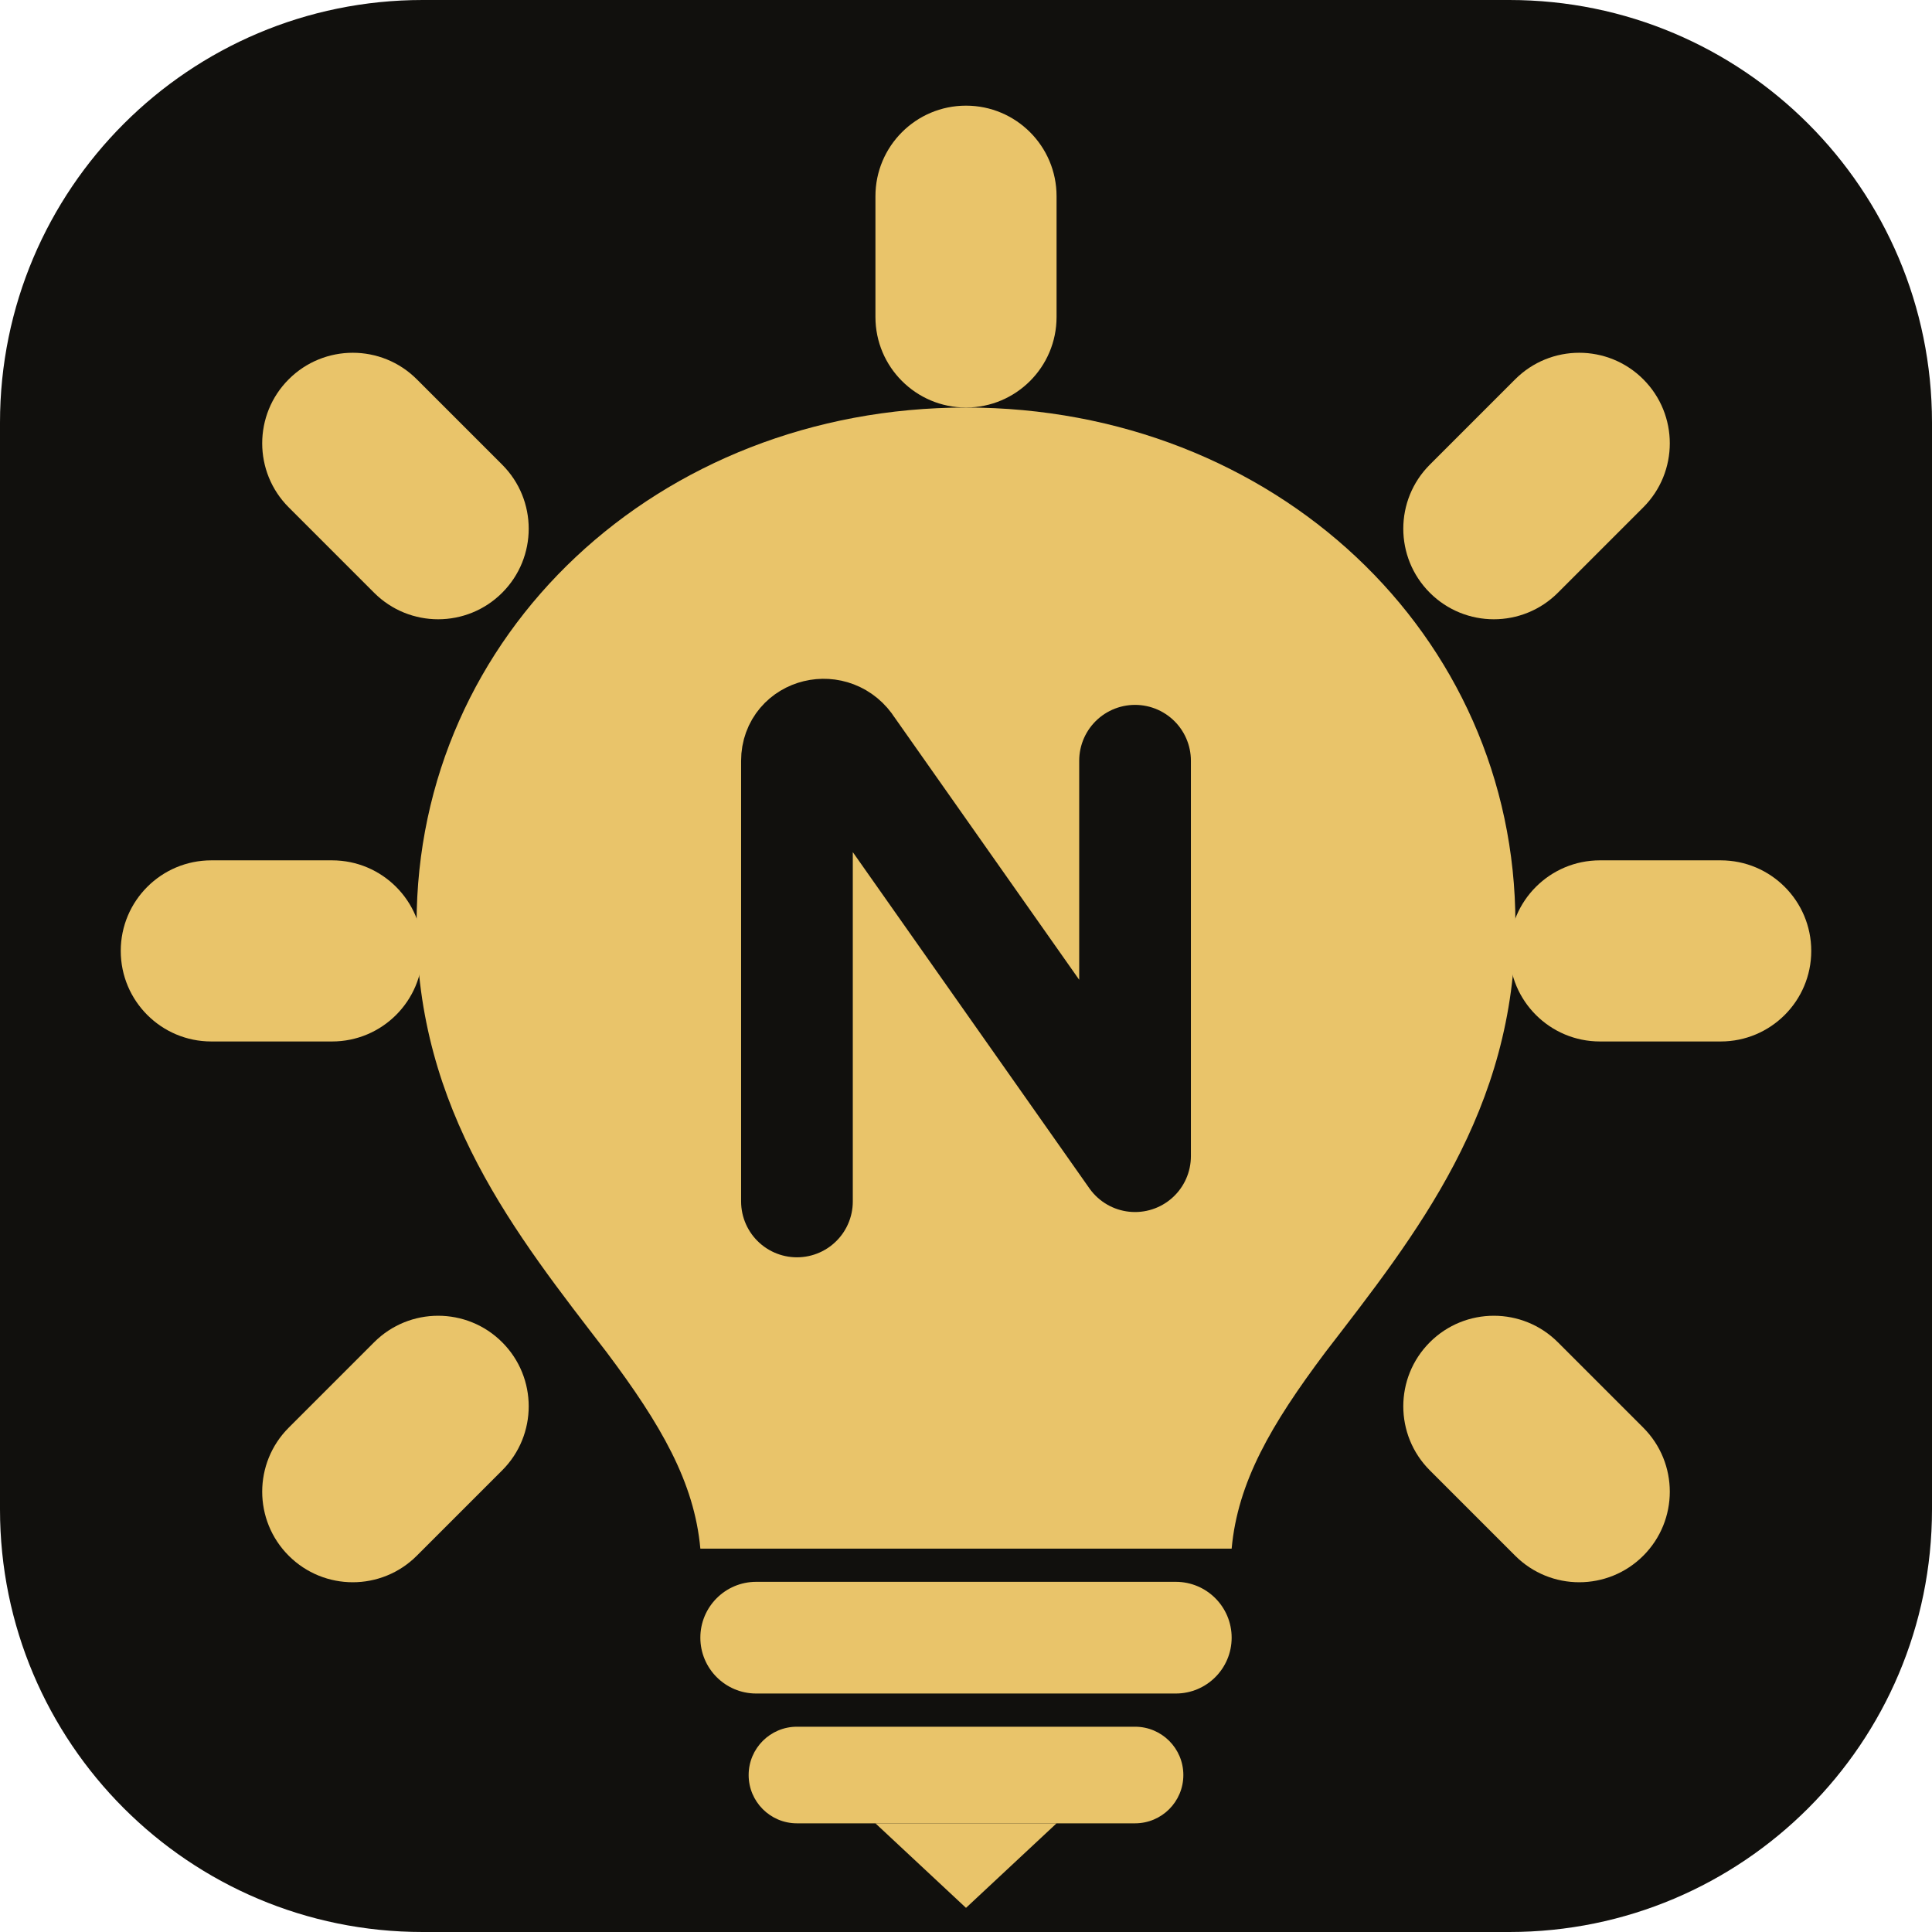
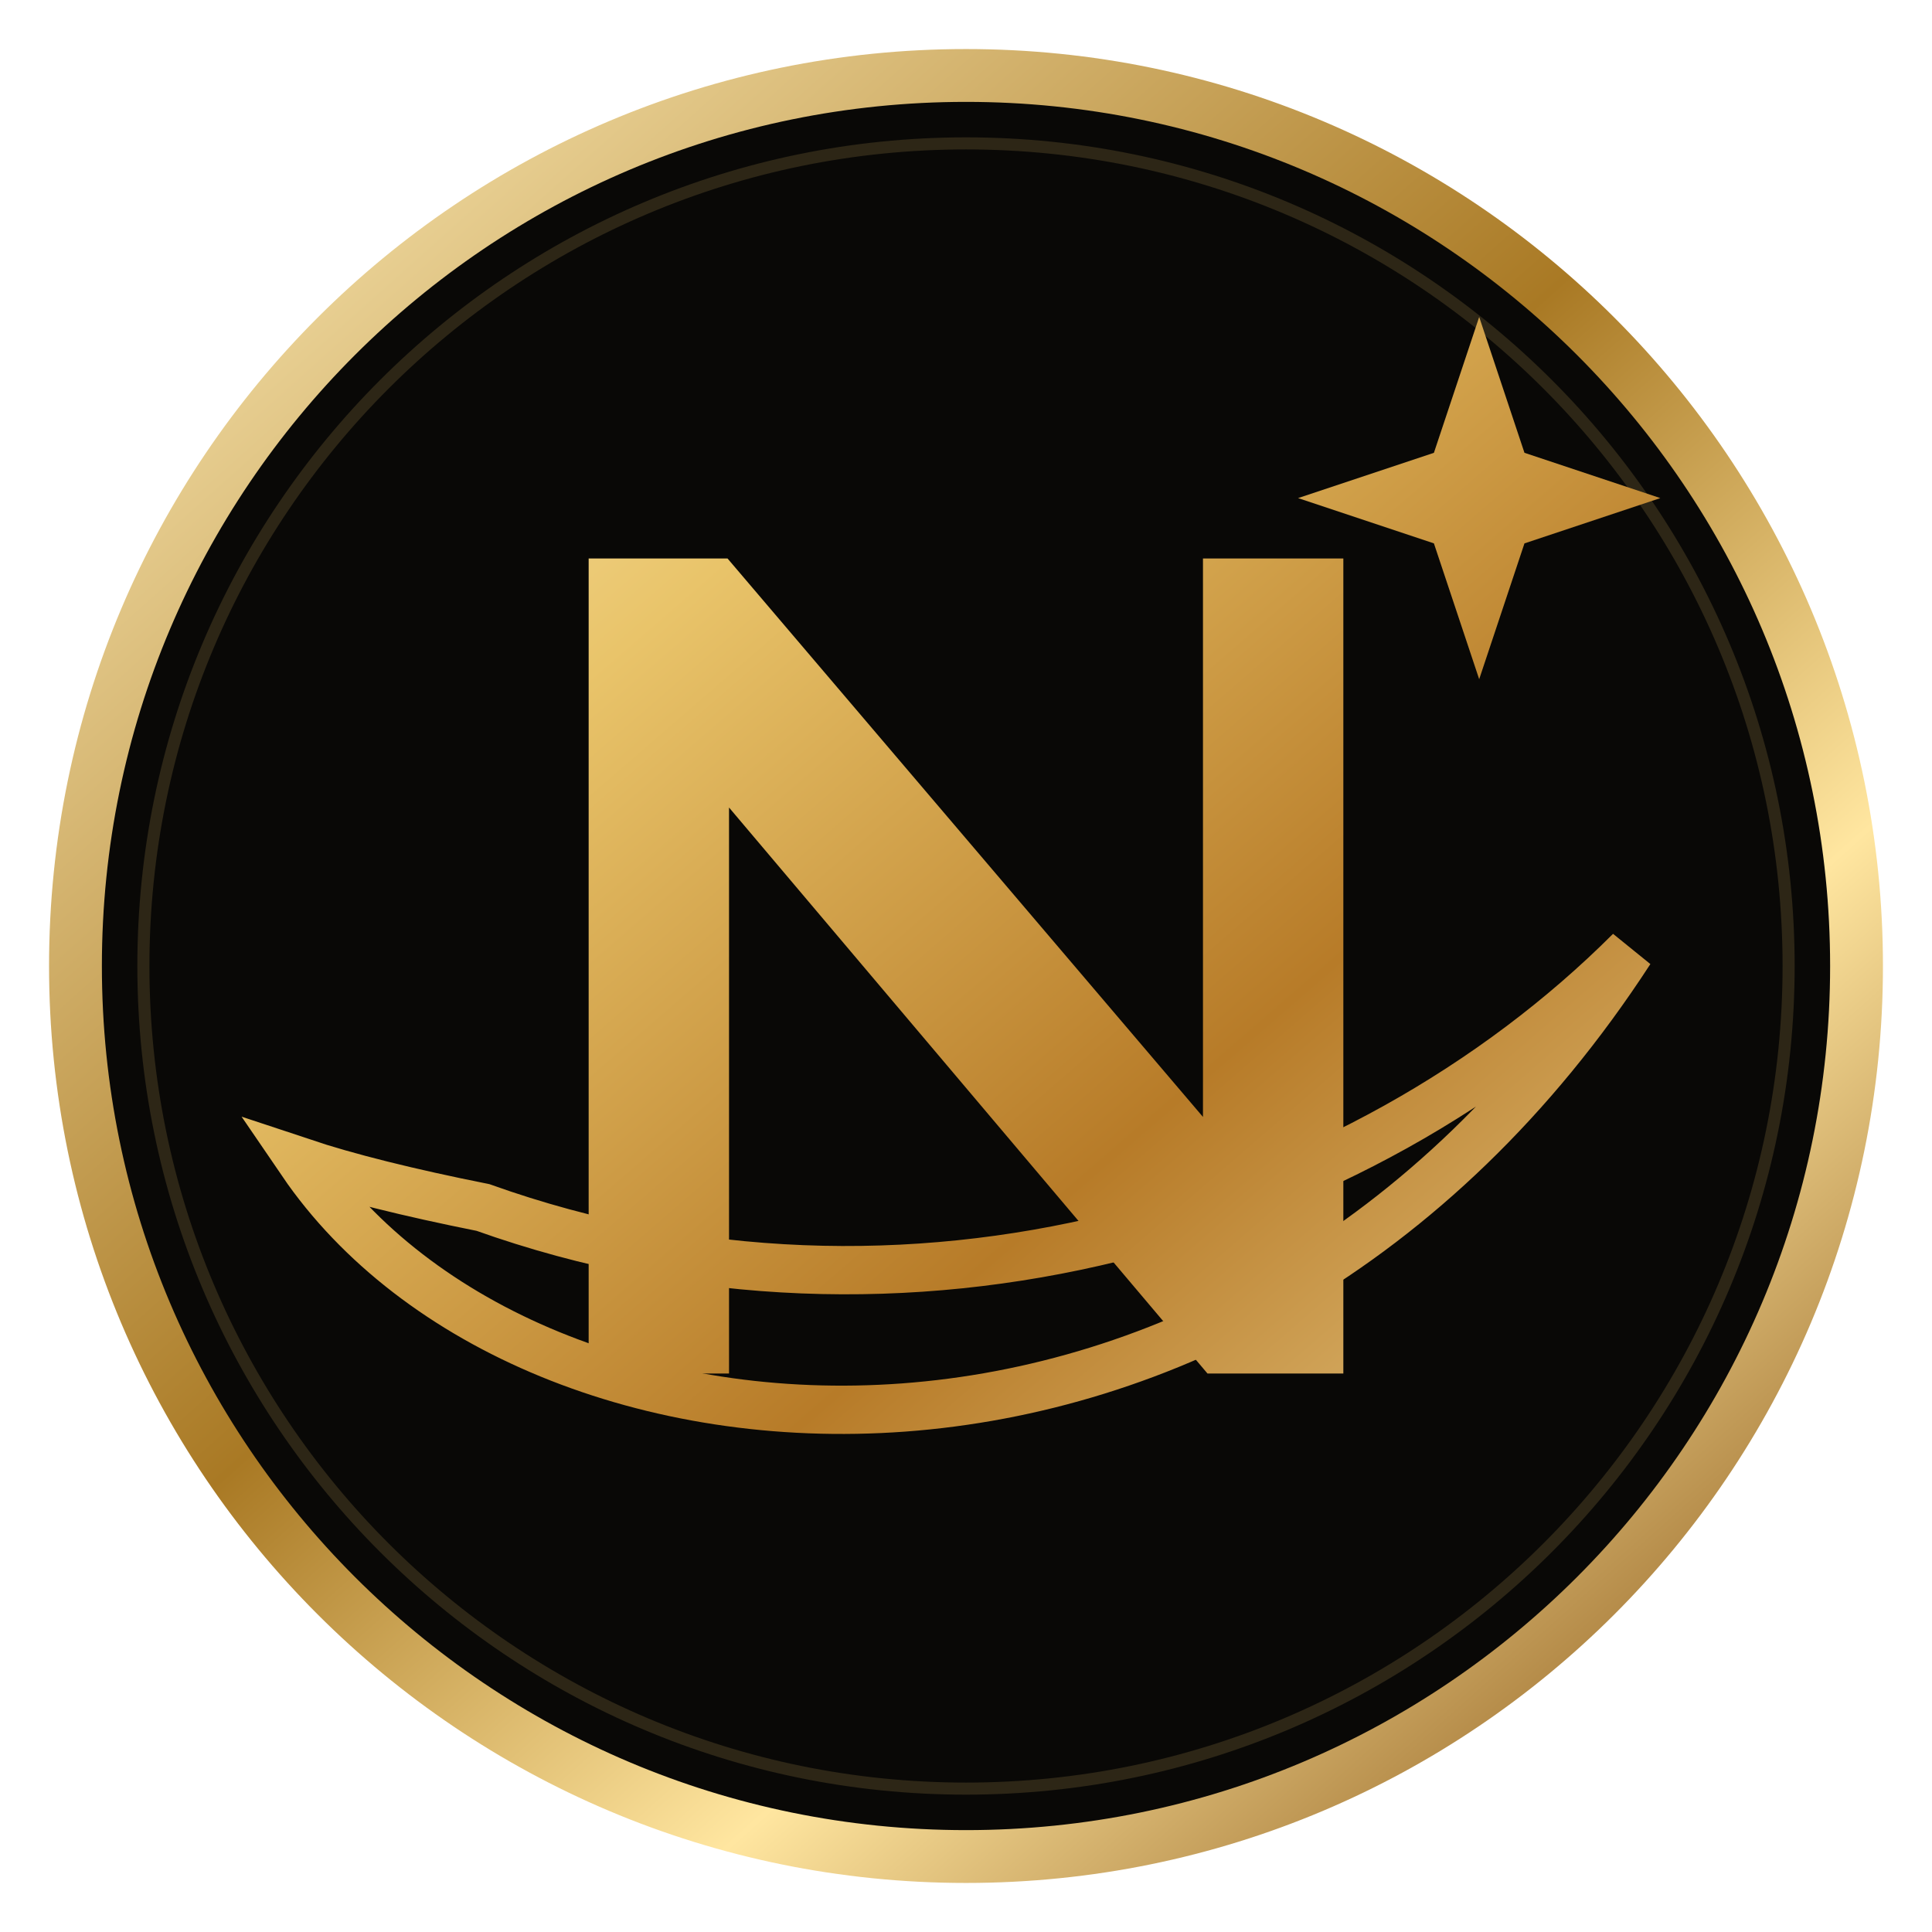
- <svg xmlns="http://www.w3.org/2000/svg" viewBox="0 0 64 64">
-   <rect width="64" height="64" rx="14" fill="#11100d" />
-   <g fill="#e9c46a">
-     <rect x="29" y="3.5" width="6" height="10" rx="3" />
-     <rect x="10.1" y="11.1" width="6" height="10" rx="3" transform="rotate(-45 13.1 16.1)" />
-     <rect x="47.9" y="11.1" width="6" height="10" rx="3" transform="rotate(45 50.9 16.1)" />
-     <rect x="4" y="28.5" width="10" height="6" rx="3" />
-     <rect x="50" y="28.5" width="10" height="6" rx="3" />
-     <rect x="10.1" y="43" width="6" height="10" rx="3" transform="rotate(45 13.1 48)" />
-     <rect x="47.9" y="43" width="6" height="10" rx="3" transform="rotate(-45 50.9 48)" />
-     <path d="M32 13.5c-10.2 0-18.2 7.5-18.2 17.1 0 6.2 3.3 10.3 6.3 14.2 1.8 2.4 2.9 4.3 3.1 6.5h17.6c.2-2.2 1.3-4.1 3.1-6.5 3-3.9 6.3-8 6.3-14.2 0-9.6-8-17.1-18.2-17.1Z" />
-     <rect x="23.2" y="52.4" width="17.6" height="3.7" rx="1.85" />
-     <rect x="24.8" y="57.2" width="14.4" height="3.2" rx="1.6" />
-     <path d="M29 60.4h6l-3 2.8Z" />
-   </g>
-   <path d="M26.4 39.8V25.2c0-.9 1.2-1.2 1.7-.4l9.5 13.5V25.2" fill="none" stroke="#11100d" stroke-width="3.7" stroke-linecap="round" stroke-linejoin="round" />
+ <svg xmlns="http://www.w3.org/2000/svg" viewBox="0 0 128 128">
+   <defs>
+     <linearGradient id="gold" x1="18" y1="12" x2="108" y2="116" gradientUnits="userSpaceOnUse">
+       <stop stop-color="#fff0c1" />
+       <stop offset=".28" stop-color="#e9c46a" />
+       <stop offset=".62" stop-color="#b77b28" />
+       <stop offset="1" stop-color="#f5dfa0" />
+     </linearGradient>
+     <linearGradient id="rim" x1="14" y1="8" x2="114" y2="120" gradientUnits="userSpaceOnUse">
+       <stop stop-color="#f8e5ae" />
+       <stop offset=".45" stop-color="#a97924" />
+       <stop offset=".72" stop-color="#ffe6a0" />
+       <stop offset="1" stop-color="#8f5d1c" />
+     </linearGradient>
+   </defs>
+   <circle cx="64" cy="64" r="59" fill="#090806" stroke="url(#rim)" stroke-width="3.5" />
+   <circle cx="64" cy="64" r="54.5" fill="none" stroke="#e9c46a" stroke-opacity=".16" stroke-width=".8" />
+   <path d="M39 91V37h9.2l31.5 37V37H89v54h-9L48.3 53.5V91Z" fill="url(#gold)" />
+   <path d="M20 77C35 99 82 103 108 63c-18 18-48 27-76 17-5-1-9-2-12-3Z" fill="none" stroke="url(#gold)" stroke-width="3.2" stroke-linecap="round" />
+   <path d="M95 30 98 21l3 9 9 3-9 3-3 9-3-9-9-3Z" fill="url(#gold)" />
</svg>
